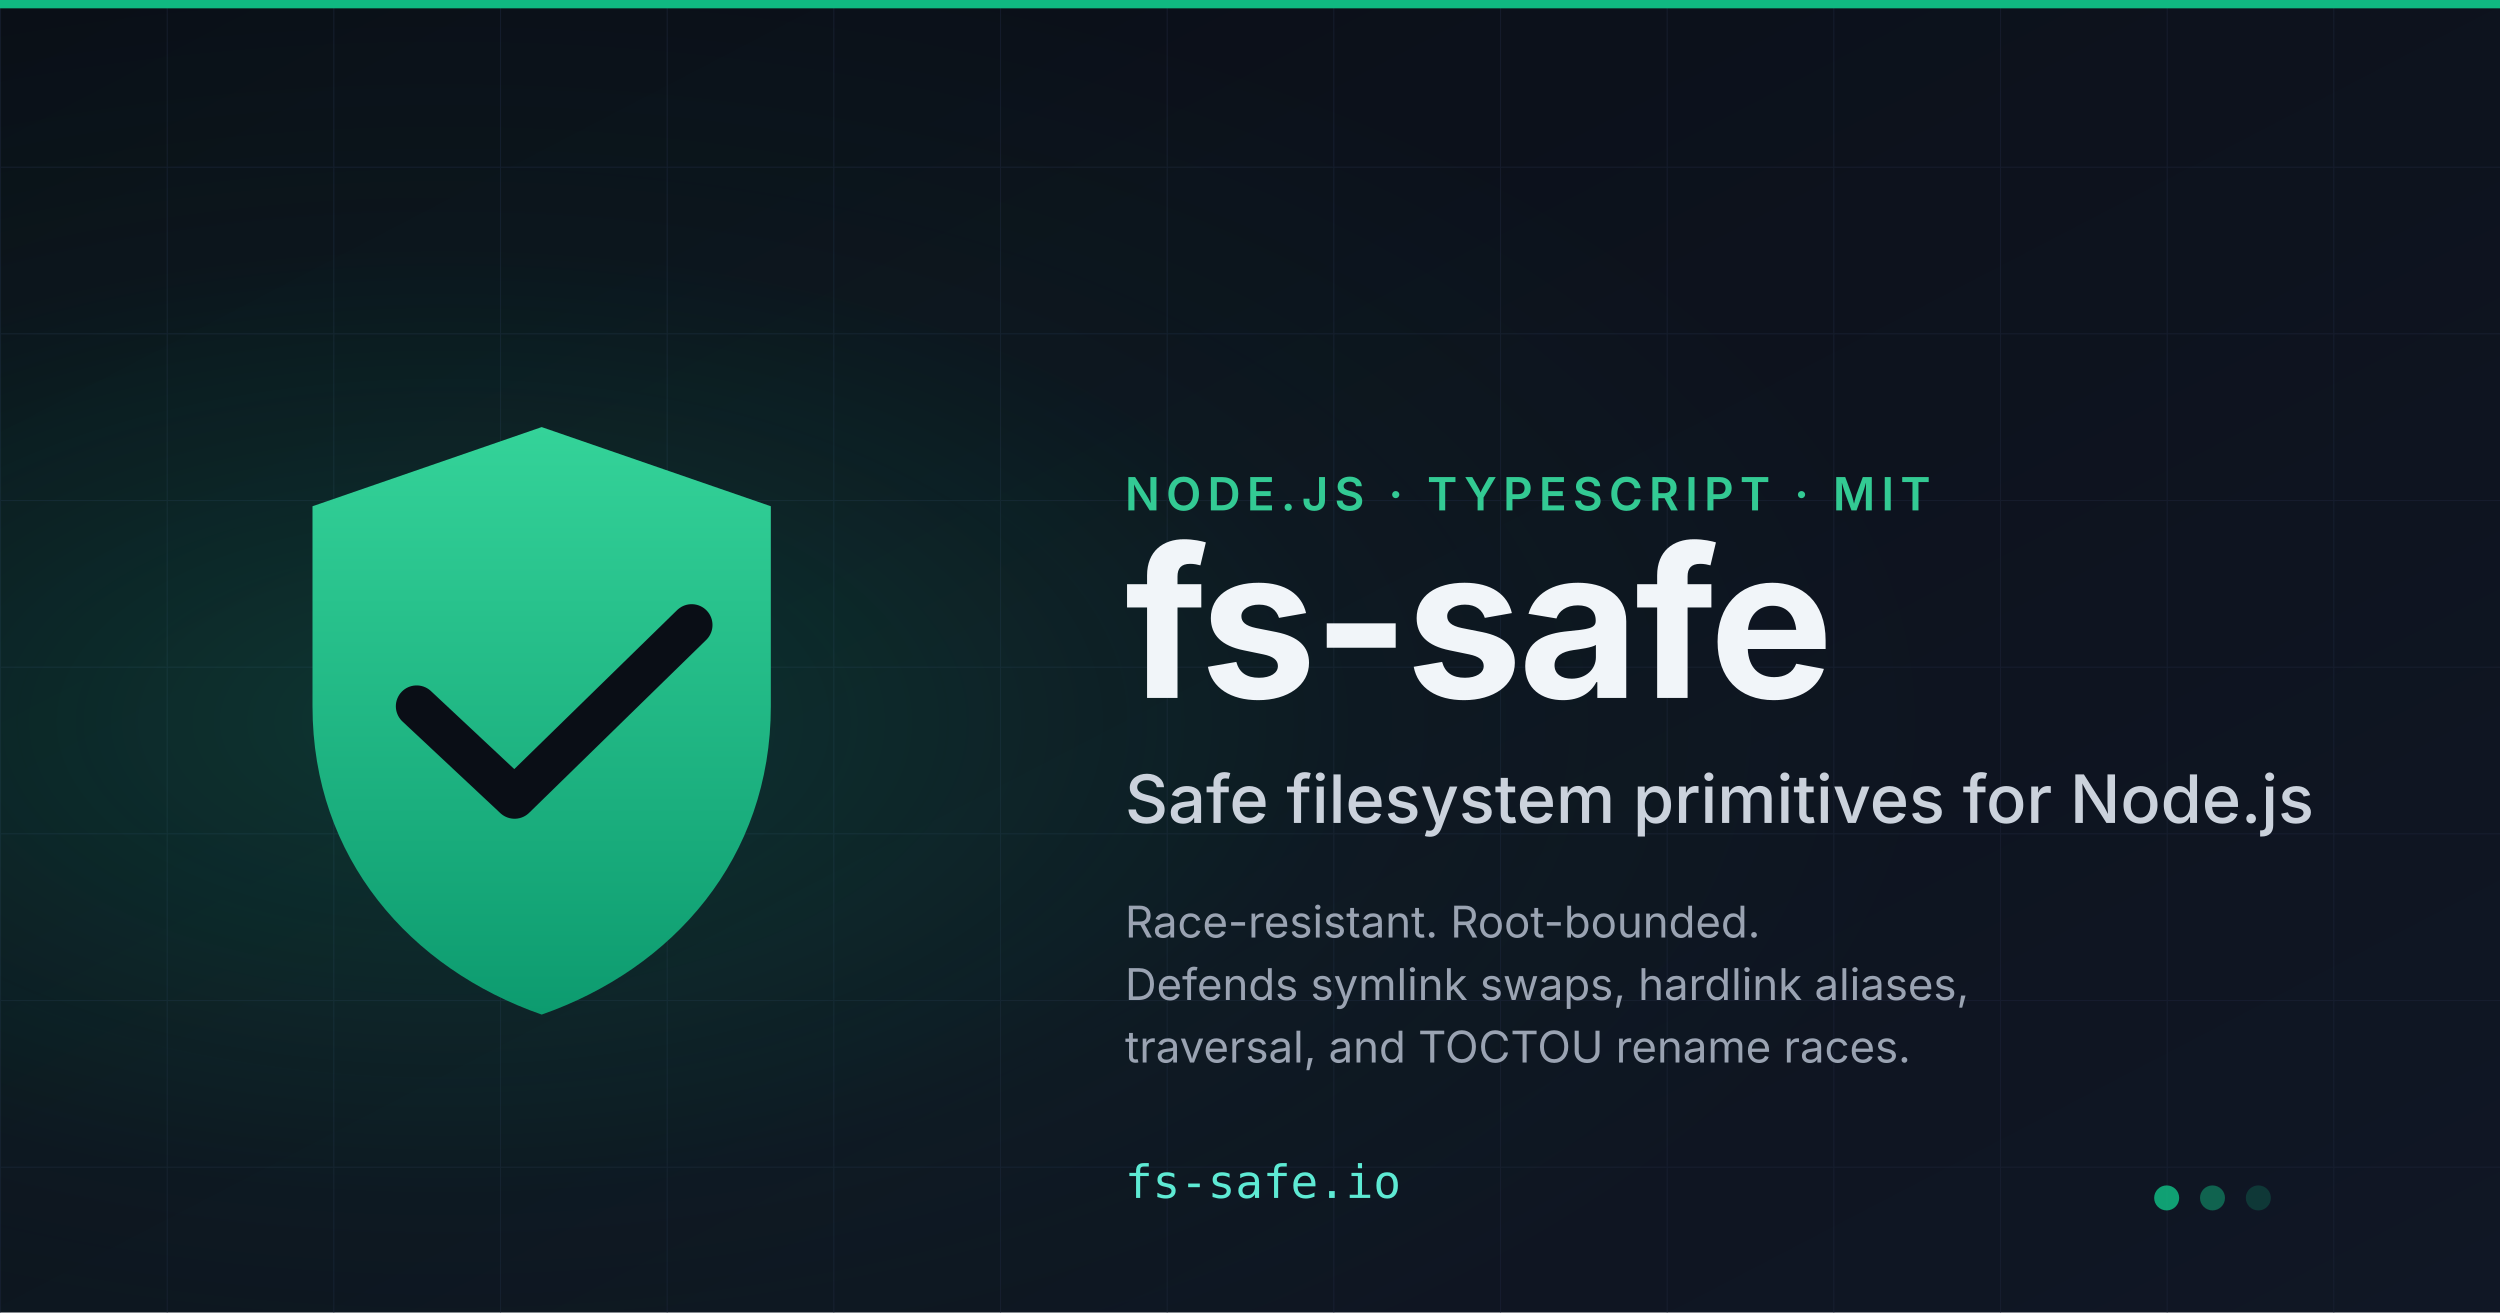
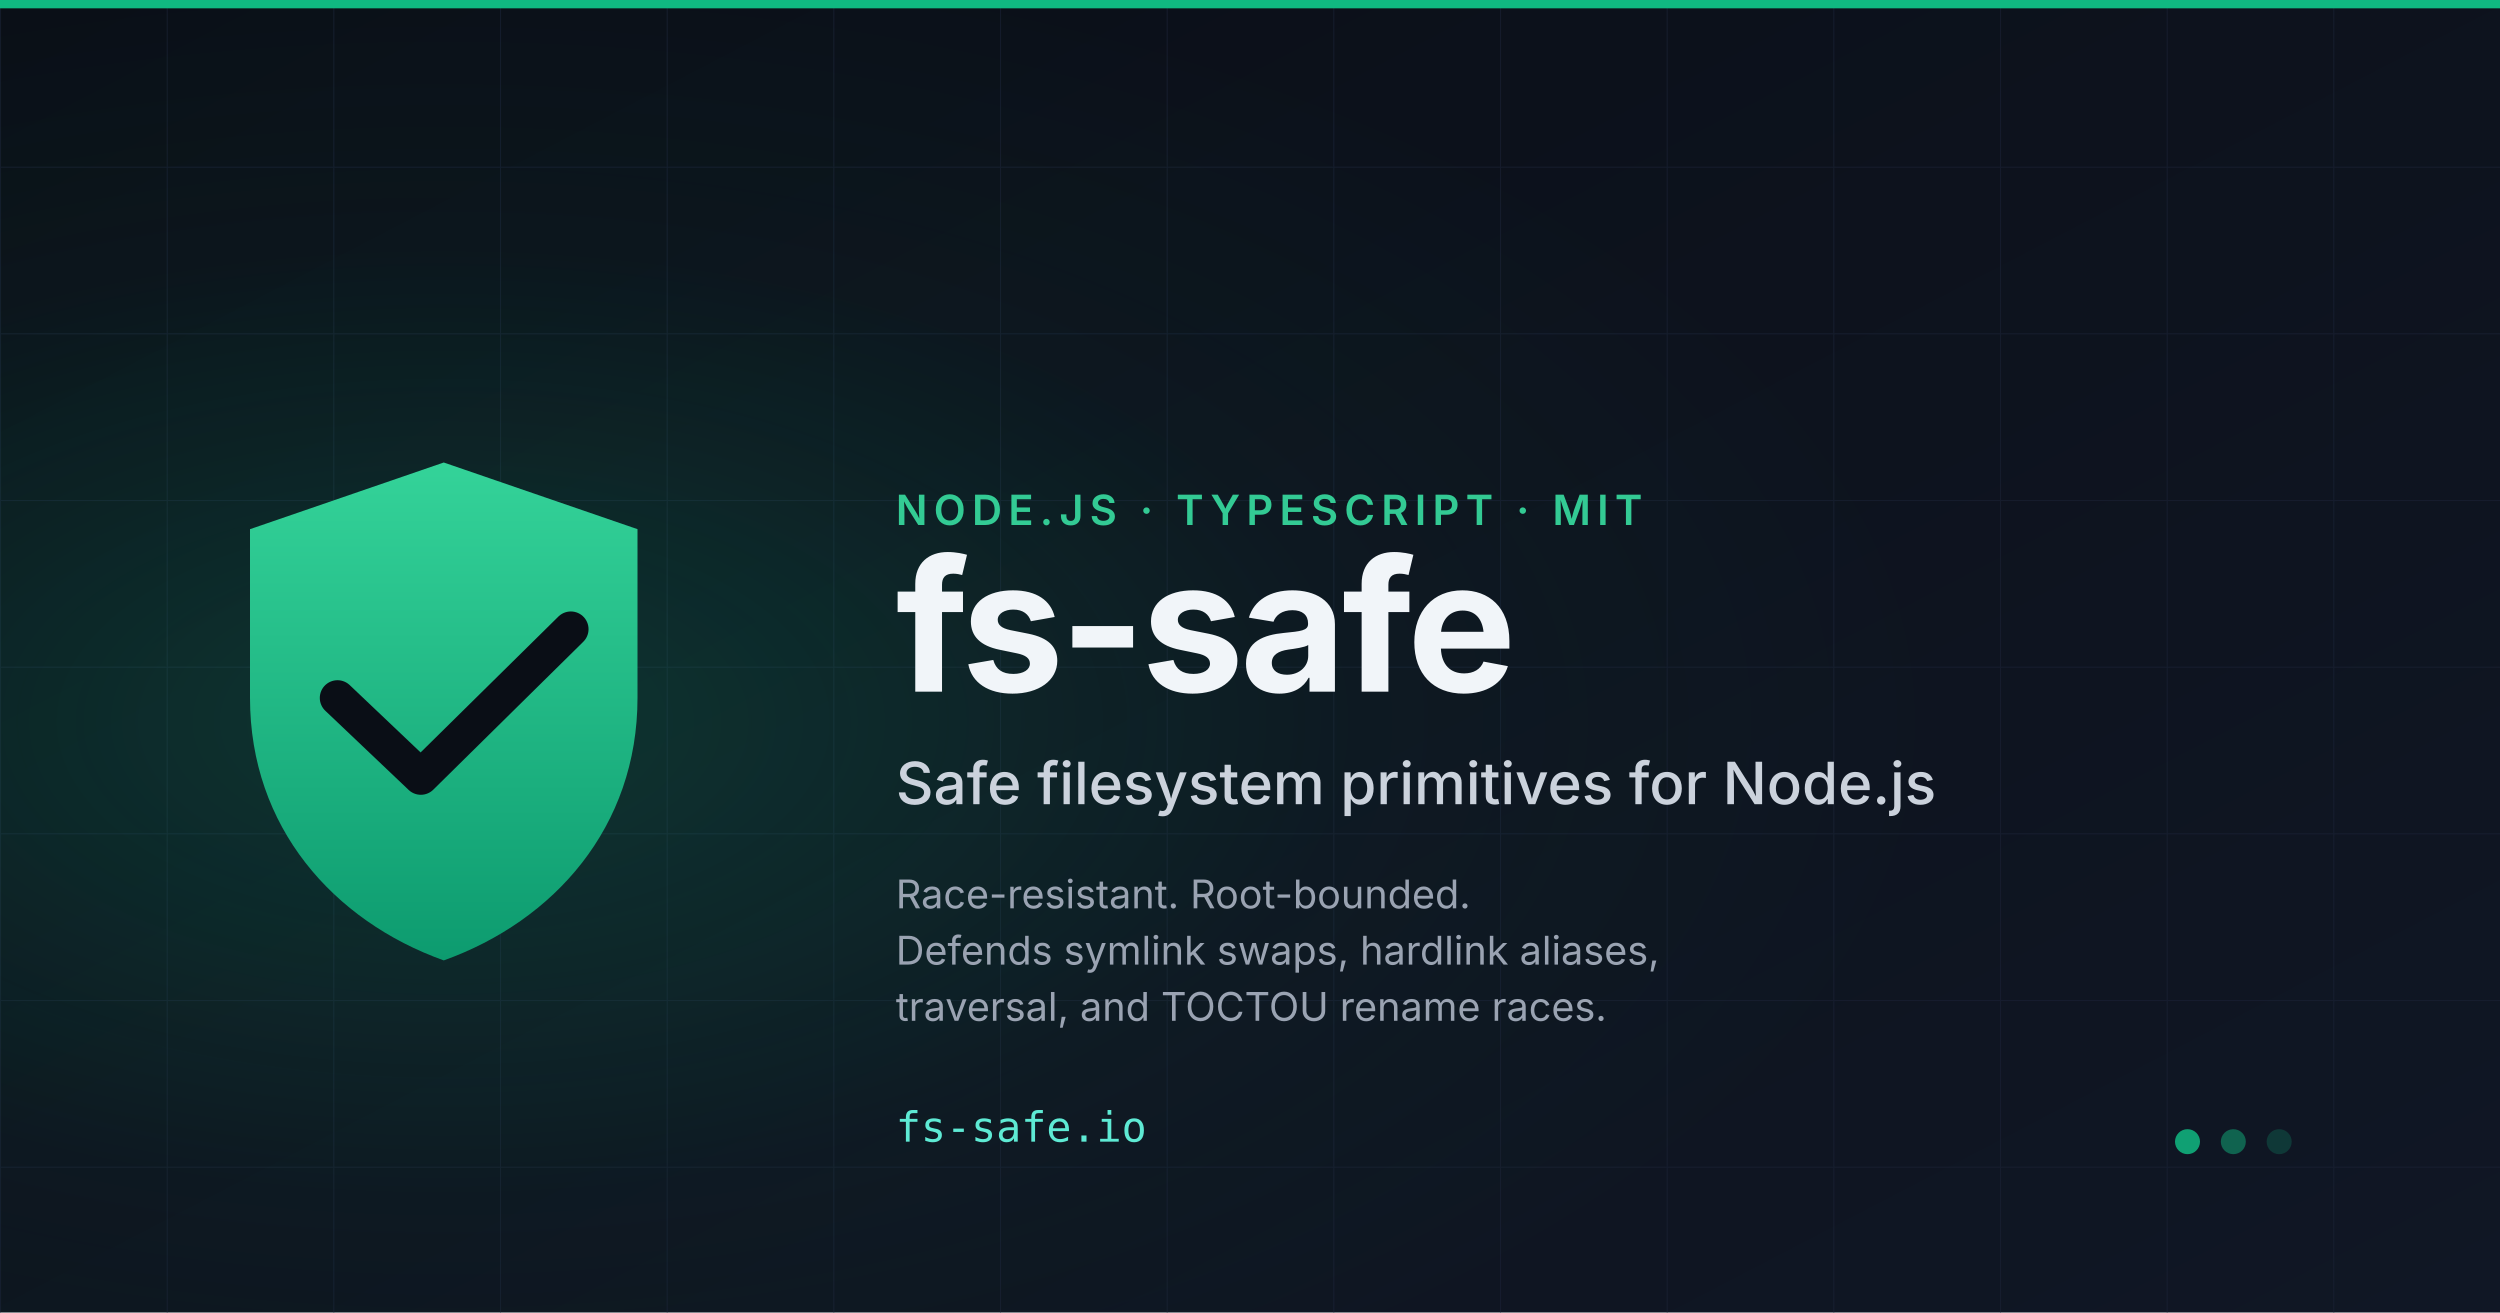
<svg xmlns="http://www.w3.org/2000/svg" viewBox="0 0 1200 630" width="1200" height="630" role="img" aria-label="fs-safe — Safe filesystem primitives for Node.js">
  <defs>
    <linearGradient id="bg" x1="0" y1="0" x2="1" y2="1">
      <stop offset="0%" stop-color="#0a0e16" />
      <stop offset="100%" stop-color="#101725" />
    </linearGradient>
    <radialGradient id="glow" cx="0.18" cy="0.55" r="0.6">
      <stop offset="0%" stop-color="#10b981" stop-opacity="0.22" />
      <stop offset="60%" stop-color="#10b981" stop-opacity="0.04" />
      <stop offset="100%" stop-color="#10b981" stop-opacity="0" />
    </radialGradient>
    <linearGradient id="shieldFill" x1="0" y1="0" x2="0" y2="1">
      <stop offset="0%" stop-color="#34d399" />
      <stop offset="100%" stop-color="#0d9b6f" />
    </linearGradient>
    <pattern id="grid" width="80" height="80" patternUnits="userSpaceOnUse">
      <path d="M 80 0 L 0 0 0 80" fill="none" stroke="#1a2235" stroke-width="1" />
    </pattern>
  </defs>
  <rect width="1200" height="630" fill="url(#bg)" />
  <rect width="1200" height="630" fill="url(#grid)" opacity="0.6" />
  <rect width="1200" height="630" fill="url(#glow)" />
  <rect x="0" y="0" width="1200" height="4" fill="#10b981" />
-   <g transform="translate(150, 205)">
-     <path d="M110 0 L220 38 L220 134 C220 207 173 260 110 282 C47 260 0 207 0 134 L0 38 Z" fill="url(#shieldFill)" />
-     <path d="M50 134 L97 178 L182 95" fill="none" stroke="#0a0e16" stroke-width="20" stroke-linecap="round" stroke-linejoin="round" />
+   <g transform="translate(120, 222)">
+     <path d="M93 0 L186 32 L186 113 C186 175 146 220 93 239 C40 220 0 175 0 113 L0 32 Z" fill="url(#shieldFill)" />
+     <path d="M42 113 L82 151 L154 80" fill="none" stroke="#0a0e16" stroke-width="17" stroke-linecap="round" stroke-linejoin="round" />
  </g>
  <g font-family="Inter, ui-sans-serif, system-ui, -apple-system, Segoe UI, sans-serif" fill="#f1f5f9">
-     <text x="540" y="245" font-size="22" font-weight="600" letter-spacing="3" fill="#34d399" opacity="0.95">
+     <text x="430" y="252" font-size="20" font-weight="600" letter-spacing="3" fill="#34d399" opacity="0.95">
      NODE.JS · TYPESCRIPT · MIT
    </text>
-     <text x="540" y="335" font-size="100" font-weight="700" letter-spacing="-2">
+     <text x="430" y="332" font-size="88" font-weight="700" letter-spacing="-2">
      fs-safe
    </text>
-     <text x="540" y="395" font-size="32" font-weight="500" fill="#cbd2dc">
+     <text x="430" y="386" font-size="28" font-weight="500" fill="#cbd2dc">
      Safe filesystem primitives for Node.js
    </text>
-     <g font-size="21" fill="#9aa3b2" font-weight="400">
-       <text x="540" y="450">Race-resistant. Root-bounded.</text>
-       <text x="540" y="480">Defends symlink swaps, hardlink aliases,</text>
-       <text x="540" y="510">traversal, and TOCTOU rename races.</text>
+     <g font-size="19" fill="#9aa3b2" font-weight="400">
+       <text x="430" y="436">Race-resistant. Root-bounded.</text>
+       <text x="430" y="463">Defends symlink swaps, hardlink aliases,</text>
+       <text x="430" y="490">traversal, and TOCTOU rename races.</text>
    </g>
-     <text x="540" y="575" font-family="JetBrains Mono, SF Mono, ui-monospace, monospace" font-size="22" font-weight="500" fill="#5eead4">
+     <text x="430" y="548" font-family="JetBrains Mono, SF Mono, ui-monospace, monospace" font-size="20" font-weight="500" fill="#5eead4">
      fs-safe.io
    </text>
  </g>
-   <g transform="translate(1040, 575)" opacity="0.85">
+   <g transform="translate(1050, 548)" opacity="0.85">
    <circle cx="0" cy="0" r="6" fill="#10b981" />
    <circle cx="22" cy="0" r="6" fill="#10b981" opacity="0.55" />
    <circle cx="44" cy="0" r="6" fill="#10b981" opacity="0.25" />
  </g>
</svg>
